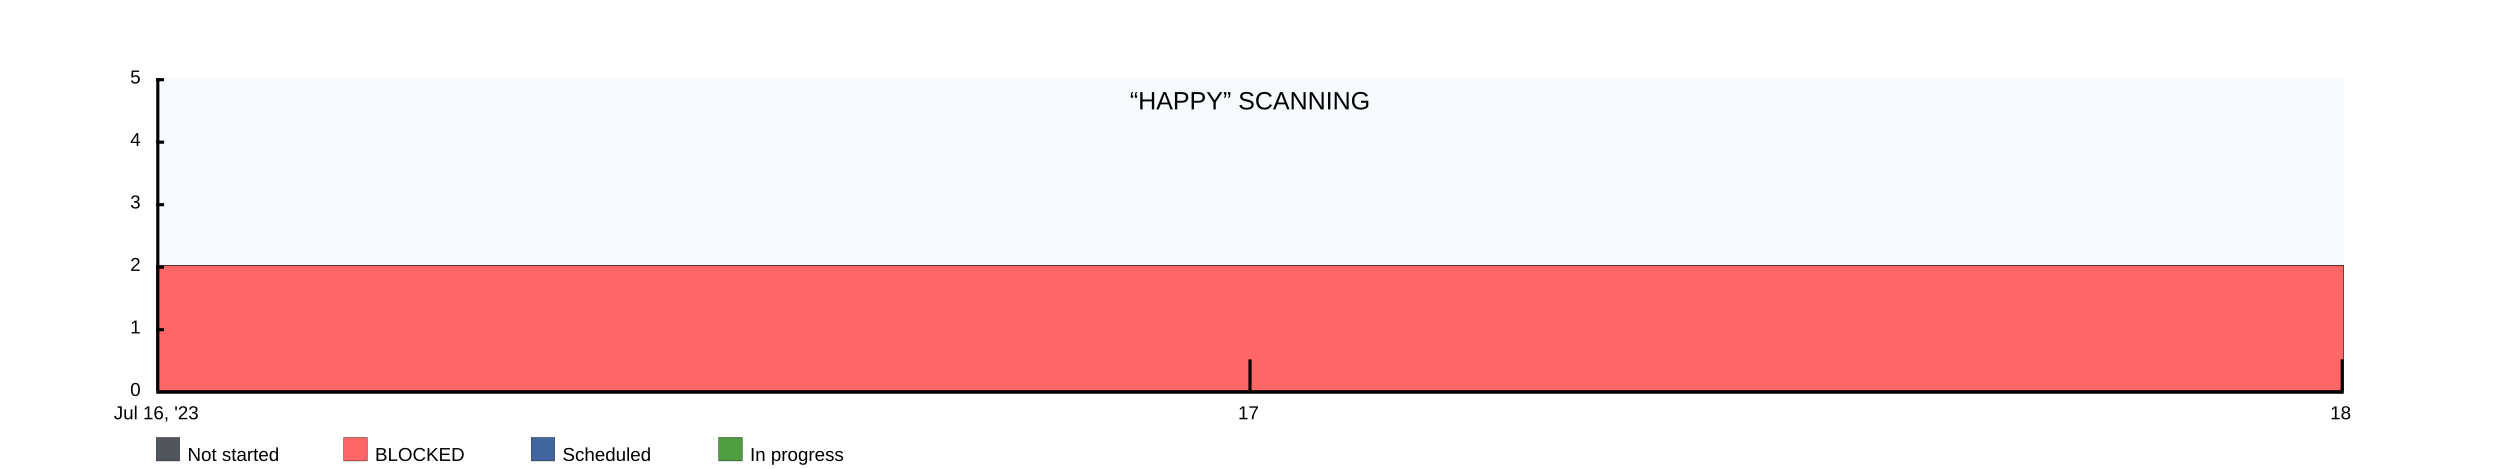
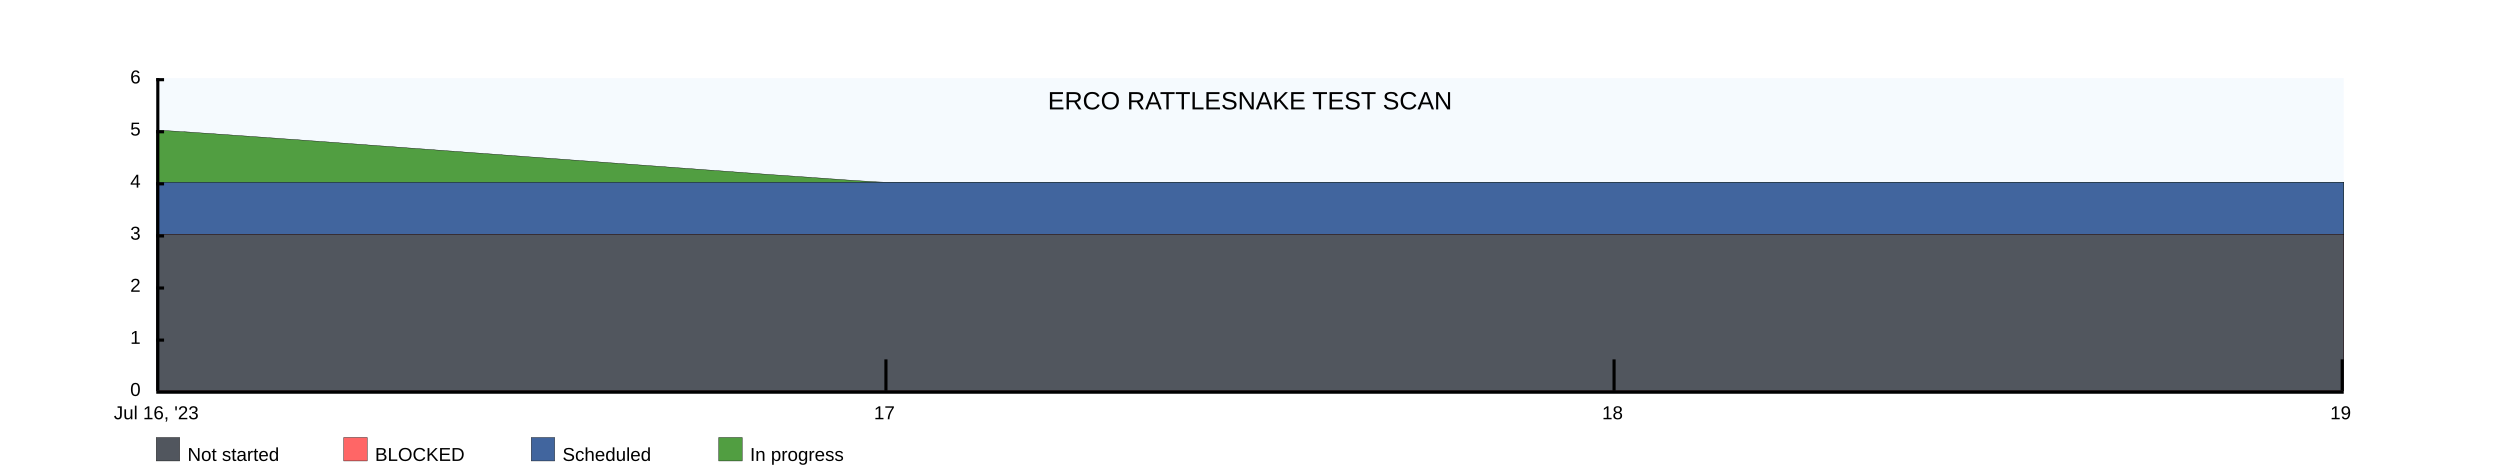
<svg xmlns="http://www.w3.org/2000/svg" width="1600" height="300">
  <rect x="100" y="50" width="1400" height="200" fill="rgba(221, 239, 250, .3)" />
  <clipPath id="theGraph">
    <rect x="100" y="50" width="1400" height="200" fill="black" />
  </clipPath>
  <rect x="100" y="280" width="15" height="15" fill="#51565E" stroke="black" stroke-width="0.25" />
  <text x="120" y="295" font-family="Arial" font-size="12" fill="black">Not started</text>
  <rect x="220" y="280" width="15" height="15" fill="#FF6666" stroke="black" stroke-width="0.25" />
  <text x="240" y="295" font-family="Arial" font-size="12" fill="black">BLOCKED</text>
  <rect x="340" y="280" width="15" height="15" fill="#41659E" stroke="black" stroke-width="0.25" />
  <text x="360" y="295" font-family="Arial" font-size="12" fill="black">Scheduled</text>
  <rect x="460" y="280" width="15" height="15" fill="#519E41" stroke="black" stroke-width="0.25" />
  <text x="480" y="295" font-family="Arial" font-size="12" fill="black">In progress</text>
-   <path d="M 100 170 M 100 170 C 100 170 800 170 800 170 C 800 170 1500 170 1500 170 C 1500 170 1500 250 1500 250 C 1500 250 100 250 100 250 Z" fill="#519E41" stroke="black" stroke-width="0.25" />
-   <path d="M 100 170 M 100 170 C 100 170 800 170 800 170 C 800 170 1500 170 1500 170 C 1500 170 1500 250 1500 250 C 1500 250 100 250 100 250 Z" fill="#41659E" stroke="black" stroke-width="0.25" />
-   <path d="M 100 170 M 100 170 C 100 170 800 170 800 170 C 800 170 1500 170 1500 170 C 1500 170 1500 250 1500 250 C 1500 250 100 250 100 250 Z" fill="#FF6666" stroke="black" stroke-width="0.25" />
-   <path d="M 100 250 M 100 250 C 100 250 800 250 800 250 C 800 250 1500 250 1500 250 C 1500 250 1500 250 1500 250 C 1500 250 100 250 100 250 Z" fill="#51565E" stroke="black" stroke-width="0.25" />
-   <text x="800" y="70" font-family="Arial" font-size="16" fill="black" text-anchor="middle" alignment-baseline="middle">“HAPPY” SCANNING</text>
+   <path d="M 100 83.333 M 100 83.333 C 116.667 83.333 550 116.667 566.667 116.667 C 566.667 116.667 1033.333 116.667 1033.333 116.667 C 1033.333 116.667 1500 116.667 1500 116.667 C 1500 116.667 1500 250 1500 250 C 1500 250 100 250 100 250 Z" fill="#519E41" stroke="black" stroke-width="0.25" />
+   <path d="M 100 116.667 M 100 116.667 C 100 116.667 566.667 116.667 566.667 116.667 C 566.667 116.667 1033.333 116.667 1033.333 116.667 C 1033.333 116.667 1500 116.667 1500 116.667 C 1500 116.667 1500 250 1500 250 C 1500 250 100 250 100 250 Z" fill="#41659E" stroke="black" stroke-width="0.25" />
+   <path d="M 100 150 M 100 150 C 100 150 566.667 150 566.667 150 C 566.667 150 1033.333 150 1033.333 150 C 1033.333 150 1500 150 1500 150 C 1500 150 1500 250 1500 250 C 1500 250 100 250 100 250 Z" fill="#FF6666" stroke="black" stroke-width="0.25" />
+   <path d="M 100 150 M 100 150 C 100 150 566.667 150 566.667 150 C 566.667 150 1033.333 150 1033.333 150 C 1033.333 150 1500 150 1500 150 C 1500 150 1500 250 1500 250 C 1500 250 100 250 100 250 Z" fill="#51565E" stroke="black" stroke-width="0.25" />
+   <text x="800" y="70" font-family="Arial" font-size="16" fill="black" text-anchor="middle" alignment-baseline="middle">ERCO RATTLESNAKE TEST SCAN</text>
  <rect x="100" y="250" width="1400" height="2" fill="black" />
  <rect x="100" y="50" width="5" height="2" fill="black" />
-   <rect x="100" y="90" width="5" height="2" fill="black" />
-   <rect x="100" y="130" width="5" height="2" fill="black" />
-   <rect x="100" y="170" width="5" height="2" fill="black" />
-   <rect x="100" y="210" width="5" height="2" fill="black" />
-   <text x="90" y="50" font-family="Arial" font-size="12" fill="black" text-anchor="end" dominant-baseline="middle">5</text>
-   <text x="90" y="90" font-family="Arial" font-size="12" fill="black" text-anchor="end" dominant-baseline="middle">4</text>
-   <text x="90" y="130" font-family="Arial" font-size="12" fill="black" text-anchor="end" dominant-baseline="middle">3</text>
-   <text x="90" y="170" font-family="Arial" font-size="12" fill="black" text-anchor="end" dominant-baseline="middle">2</text>
-   <text x="90" y="210" font-family="Arial" font-size="12" fill="black" text-anchor="end" dominant-baseline="middle">1</text>
+   <rect x="100" y="83.333" width="5" height="2" fill="black" />
+   <rect x="100" y="116.667" width="5" height="2" fill="black" />
+   <rect x="100" y="150" width="5" height="2" fill="black" />
+   <rect x="100" y="183.333" width="5" height="2" fill="black" />
+   <rect x="100" y="216.667" width="5" height="2" fill="black" />
+   <text x="90" y="50" font-family="Arial" font-size="12" fill="black" text-anchor="end" dominant-baseline="middle">6</text>
+   <text x="90" y="83.333" font-family="Arial" font-size="12" fill="black" text-anchor="end" dominant-baseline="middle">5</text>
+   <text x="90" y="116.667" font-family="Arial" font-size="12" fill="black" text-anchor="end" dominant-baseline="middle">4</text>
+   <text x="90" y="150" font-family="Arial" font-size="12" fill="black" text-anchor="end" dominant-baseline="middle">3</text>
+   <text x="90" y="183.333" font-family="Arial" font-size="12" fill="black" text-anchor="end" dominant-baseline="middle">2</text>
+   <text x="90" y="216.667" font-family="Arial" font-size="12" fill="black" text-anchor="end" dominant-baseline="middle">1</text>
  <text x="90" y="250" font-family="Arial" font-size="12" fill="black" text-anchor="end" dominant-baseline="middle">0</text>
  <text x="100" y="260" font-family="Arial" fill="black" text-anchor="middle" dominant-baseline="hanging">Jul 16, '23</text>
-   <text x="799" y="260" font-family="Arial" fill="black" text-anchor="middle" dominant-baseline="hanging">17</text>
-   <text x="1498" y="260" font-family="Arial" fill="black" text-anchor="middle" dominant-baseline="hanging">18</text>
+   <text x="566" y="260" font-family="Arial" fill="black" text-anchor="middle" dominant-baseline="hanging">17</text>
+   <text x="1032" y="260" font-family="Arial" fill="black" text-anchor="middle" dominant-baseline="hanging">18</text>
+   <text x="1498" y="260" font-family="Arial" fill="black" text-anchor="middle" dominant-baseline="hanging">19</text>
  <rect x="100" y="50" width="2" height="200" fill="black" />
-   <rect x="799" y="230" width="2" height="20" fill="black" />
+   <rect x="566" y="230" width="2" height="20" fill="black" />
+   <rect x="1032" y="230" width="2" height="20" fill="black" />
  <rect x="1498" y="230" width="2" height="20" fill="black" />
</svg>
